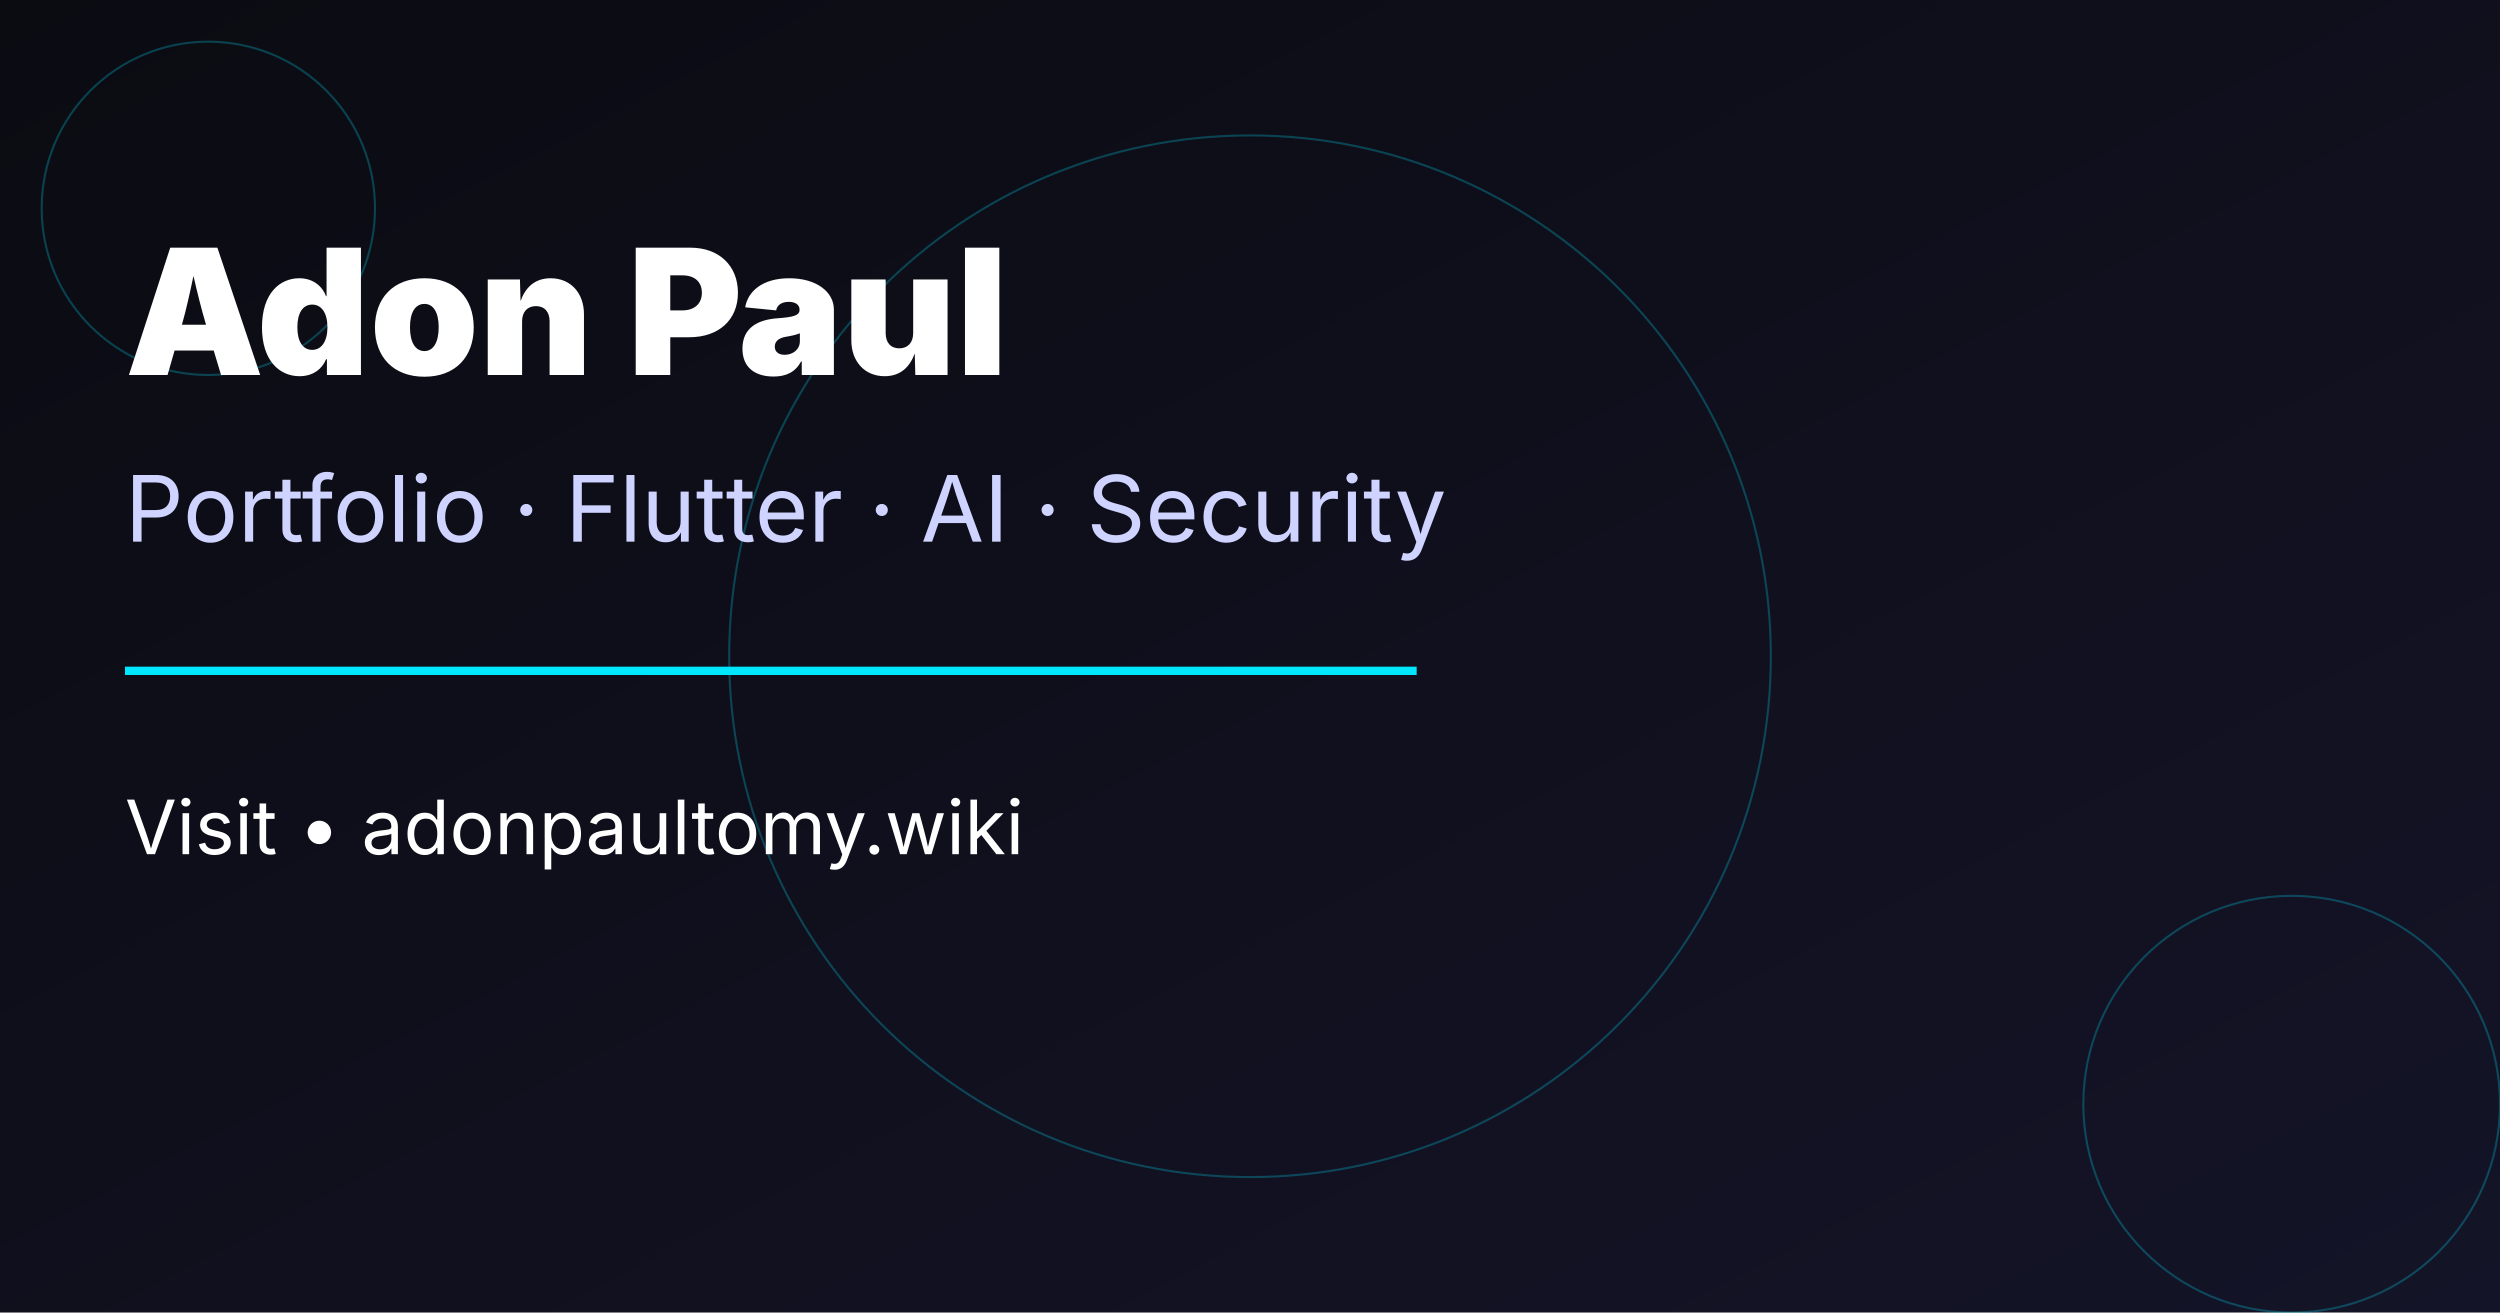
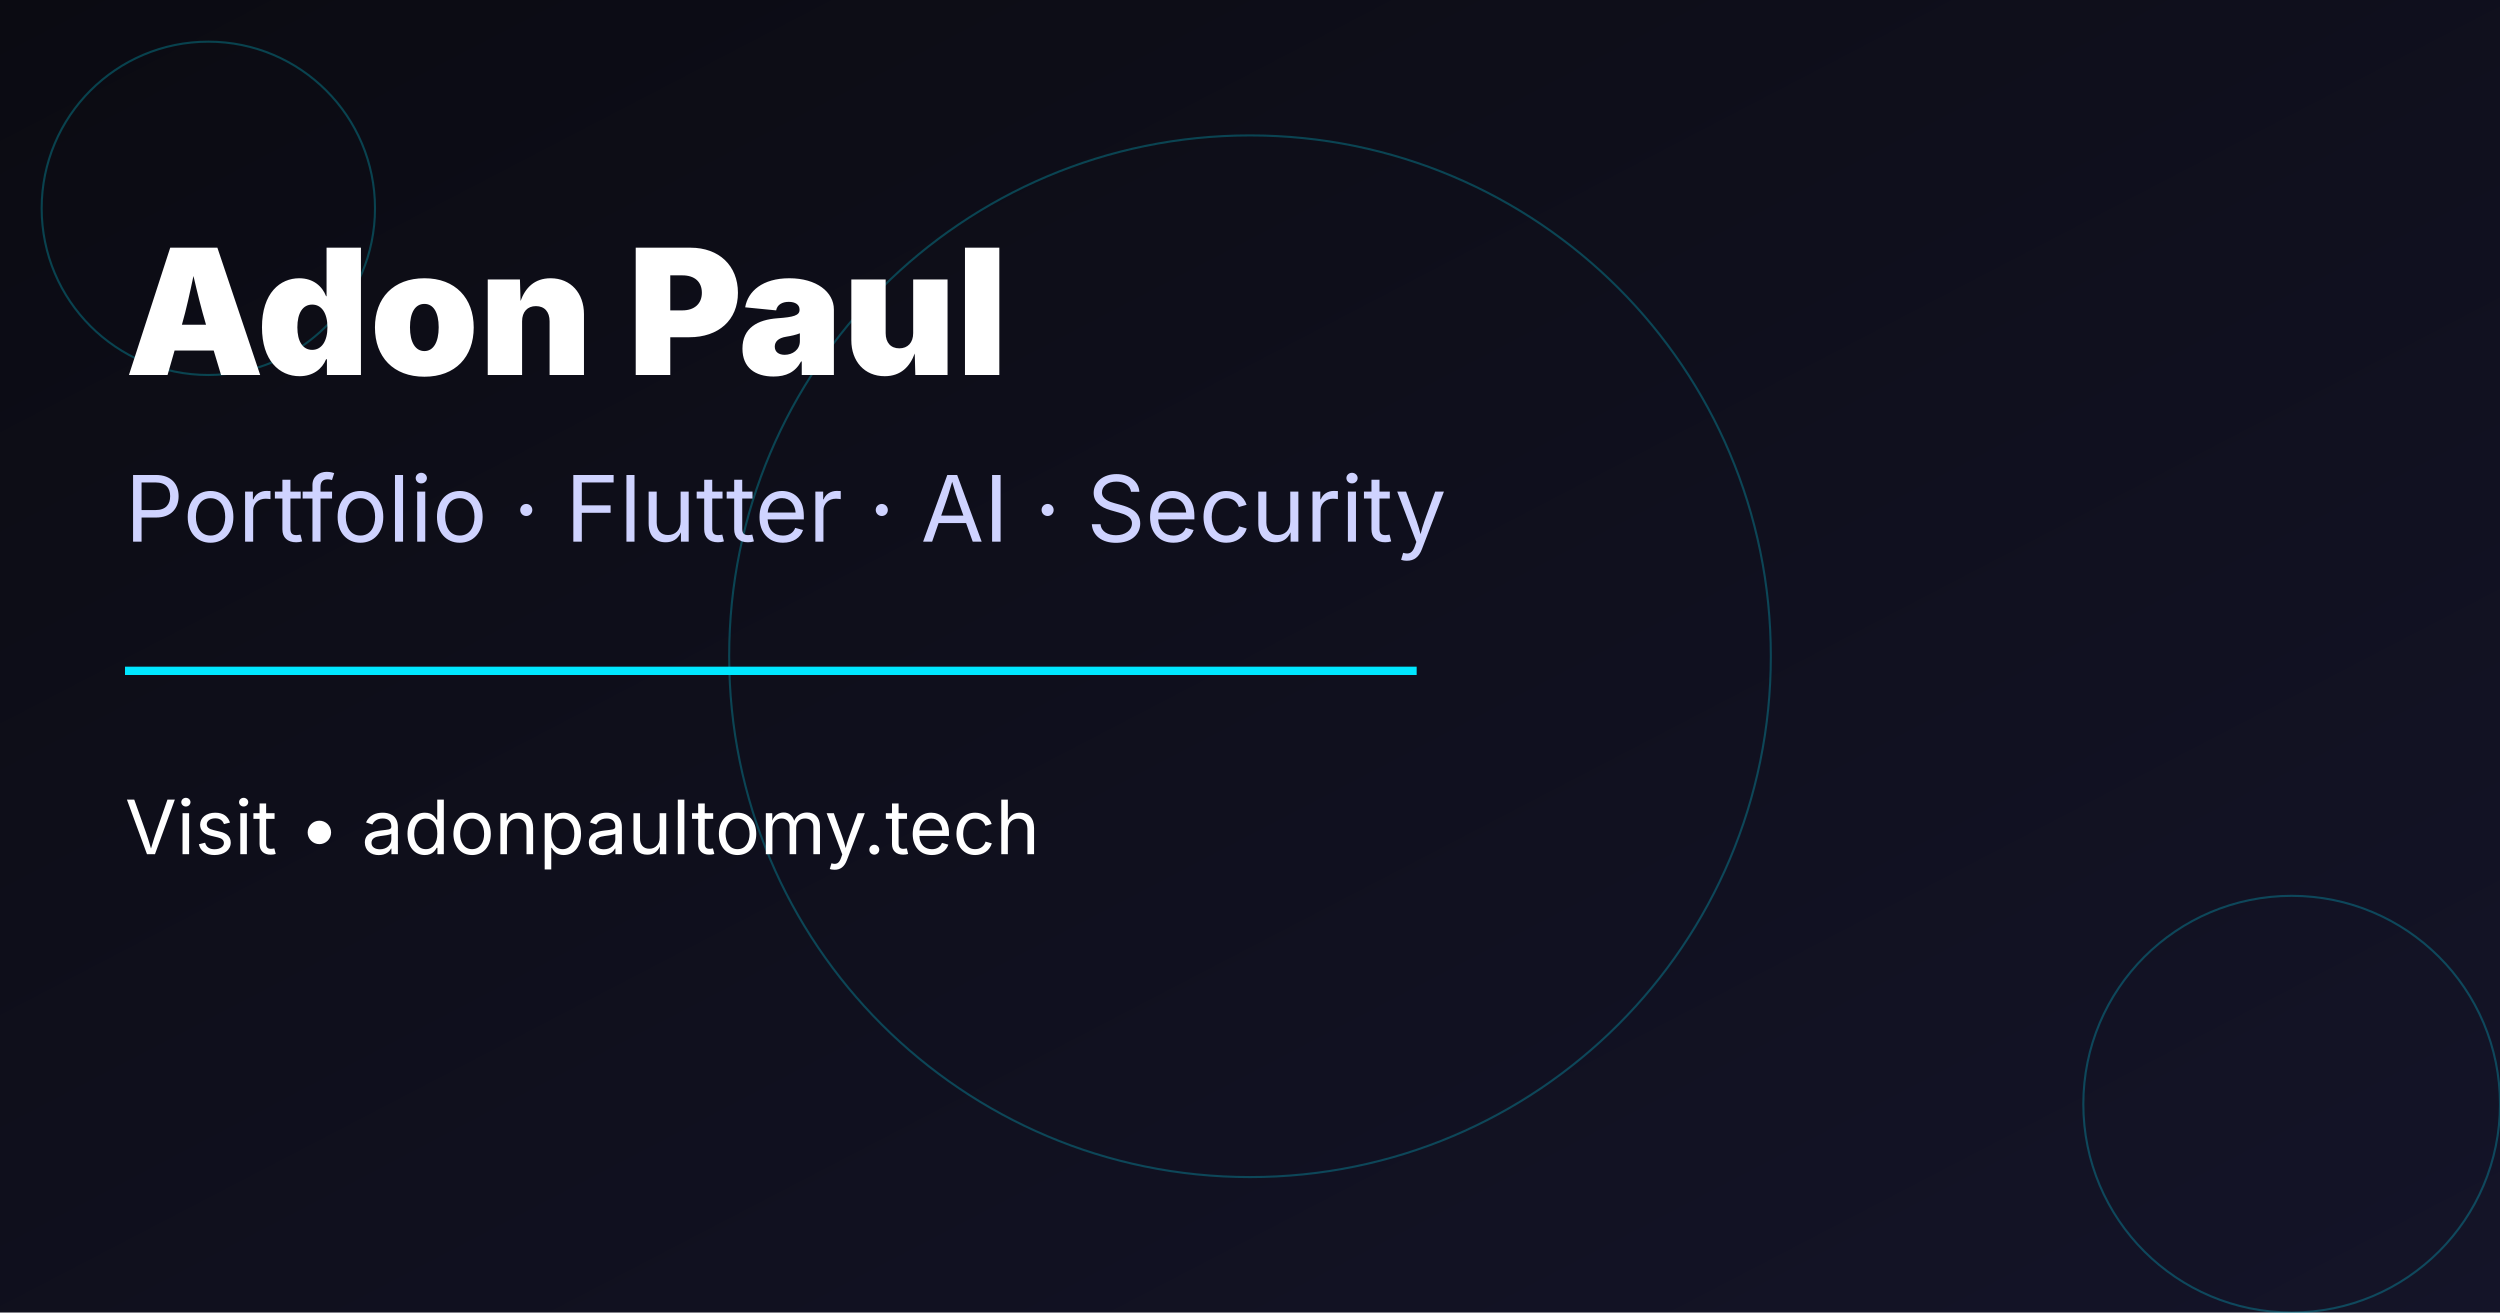
<svg xmlns="http://www.w3.org/2000/svg" width="1200" height="630">
  <defs>
    <linearGradient id="g" x1="0" x2="1" y1="0" y2="1">
      <stop offset="0%" stop-color="#0b0b12" />
      <stop offset="100%" stop-color="#141428" />
    </linearGradient>
  </defs>
  <rect width="100%" height="100%" fill="url(#g)" />
  <g fill="none" stroke="#00e7ff" opacity="0.25">
    <circle cx="100" cy="100" r="80" />
    <circle cx="1100" cy="530" r="100" />
    <circle cx="600" cy="315" r="250" />
  </g>
  <text x="60" y="180" font-family="'Inter', Arial, sans-serif" font-size="84" fill="#ffffff" font-weight="900">Adon Paul</text>
  <text x="60" y="260" font-family="'Inter', Arial, sans-serif" font-size="44" fill="#cfd3ff">Portfolio · Flutter · AI · Security</text>
  <rect x="60" y="320" width="620" height="4" fill="#00e7ff" />
-   <text x="60" y="410" font-family="'Inter', Arial, sans-serif" font-size="36" fill="#ffffff">Visit • adonpaultomy.wiki</text>
+   <text x="60" y="410" font-family="'Inter', Arial, sans-serif" font-size="36" fill="#ffffff">Visit • adonpaultomy.tech</text>
</svg>
